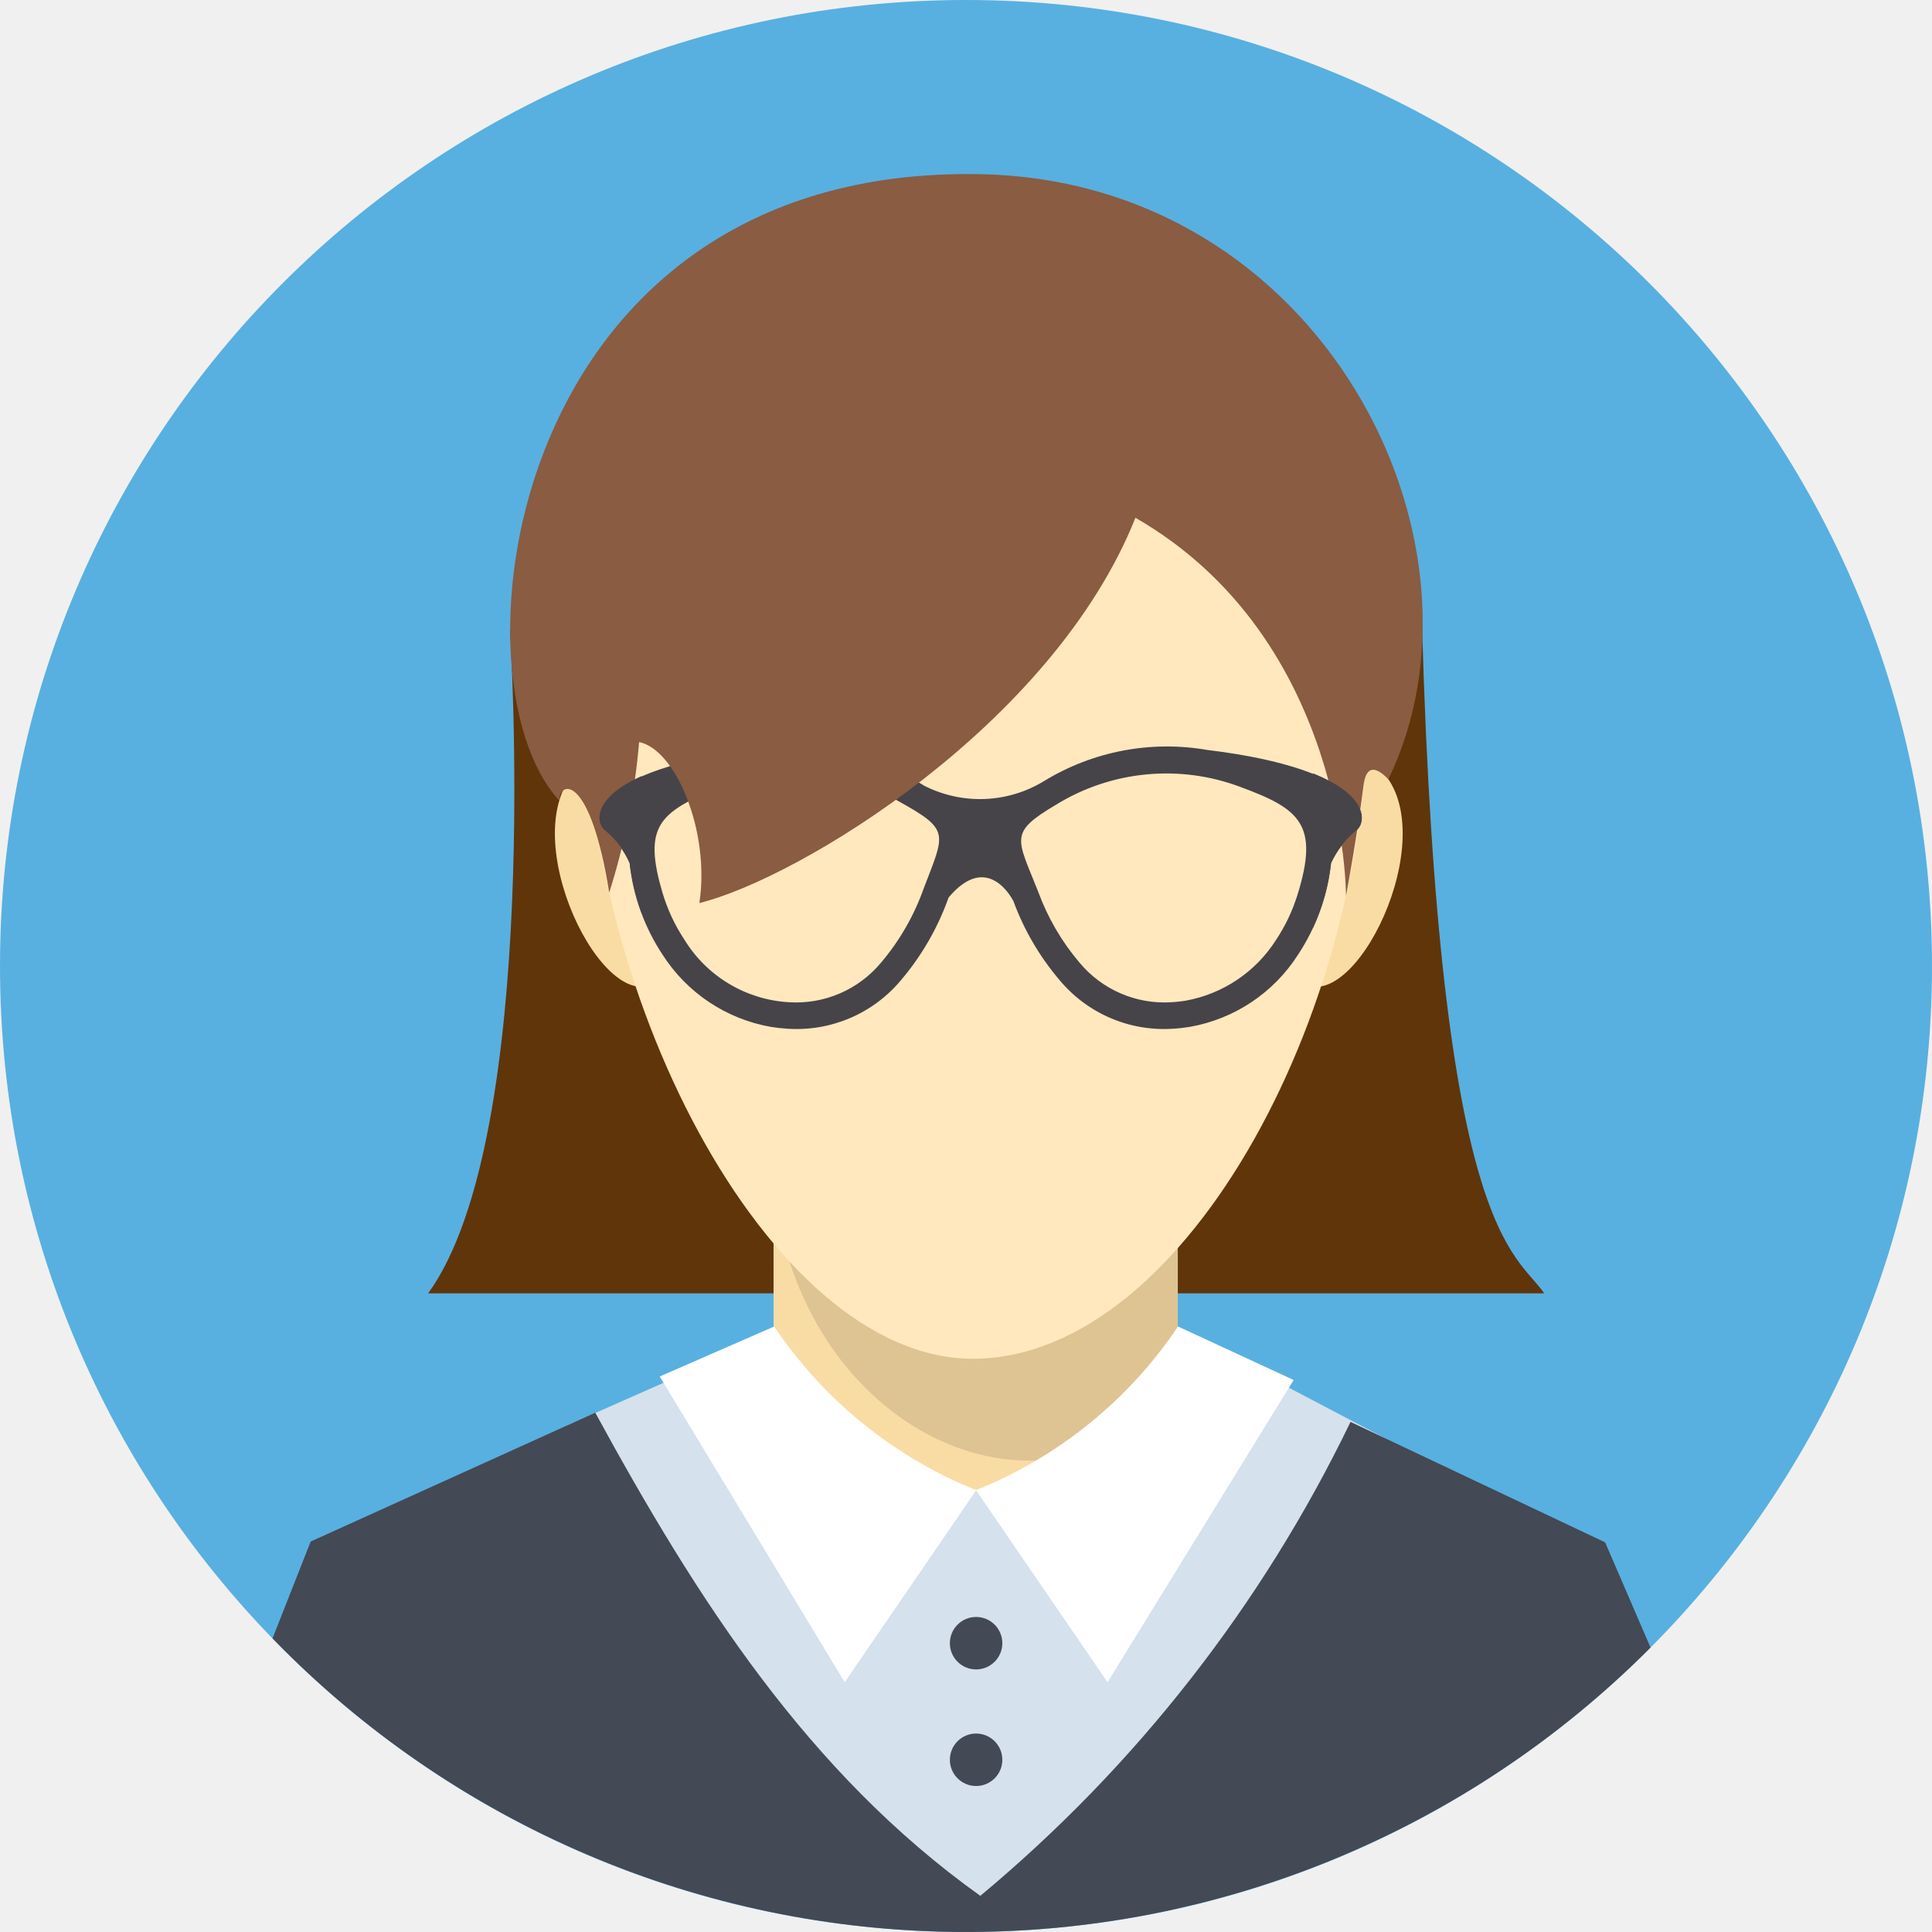
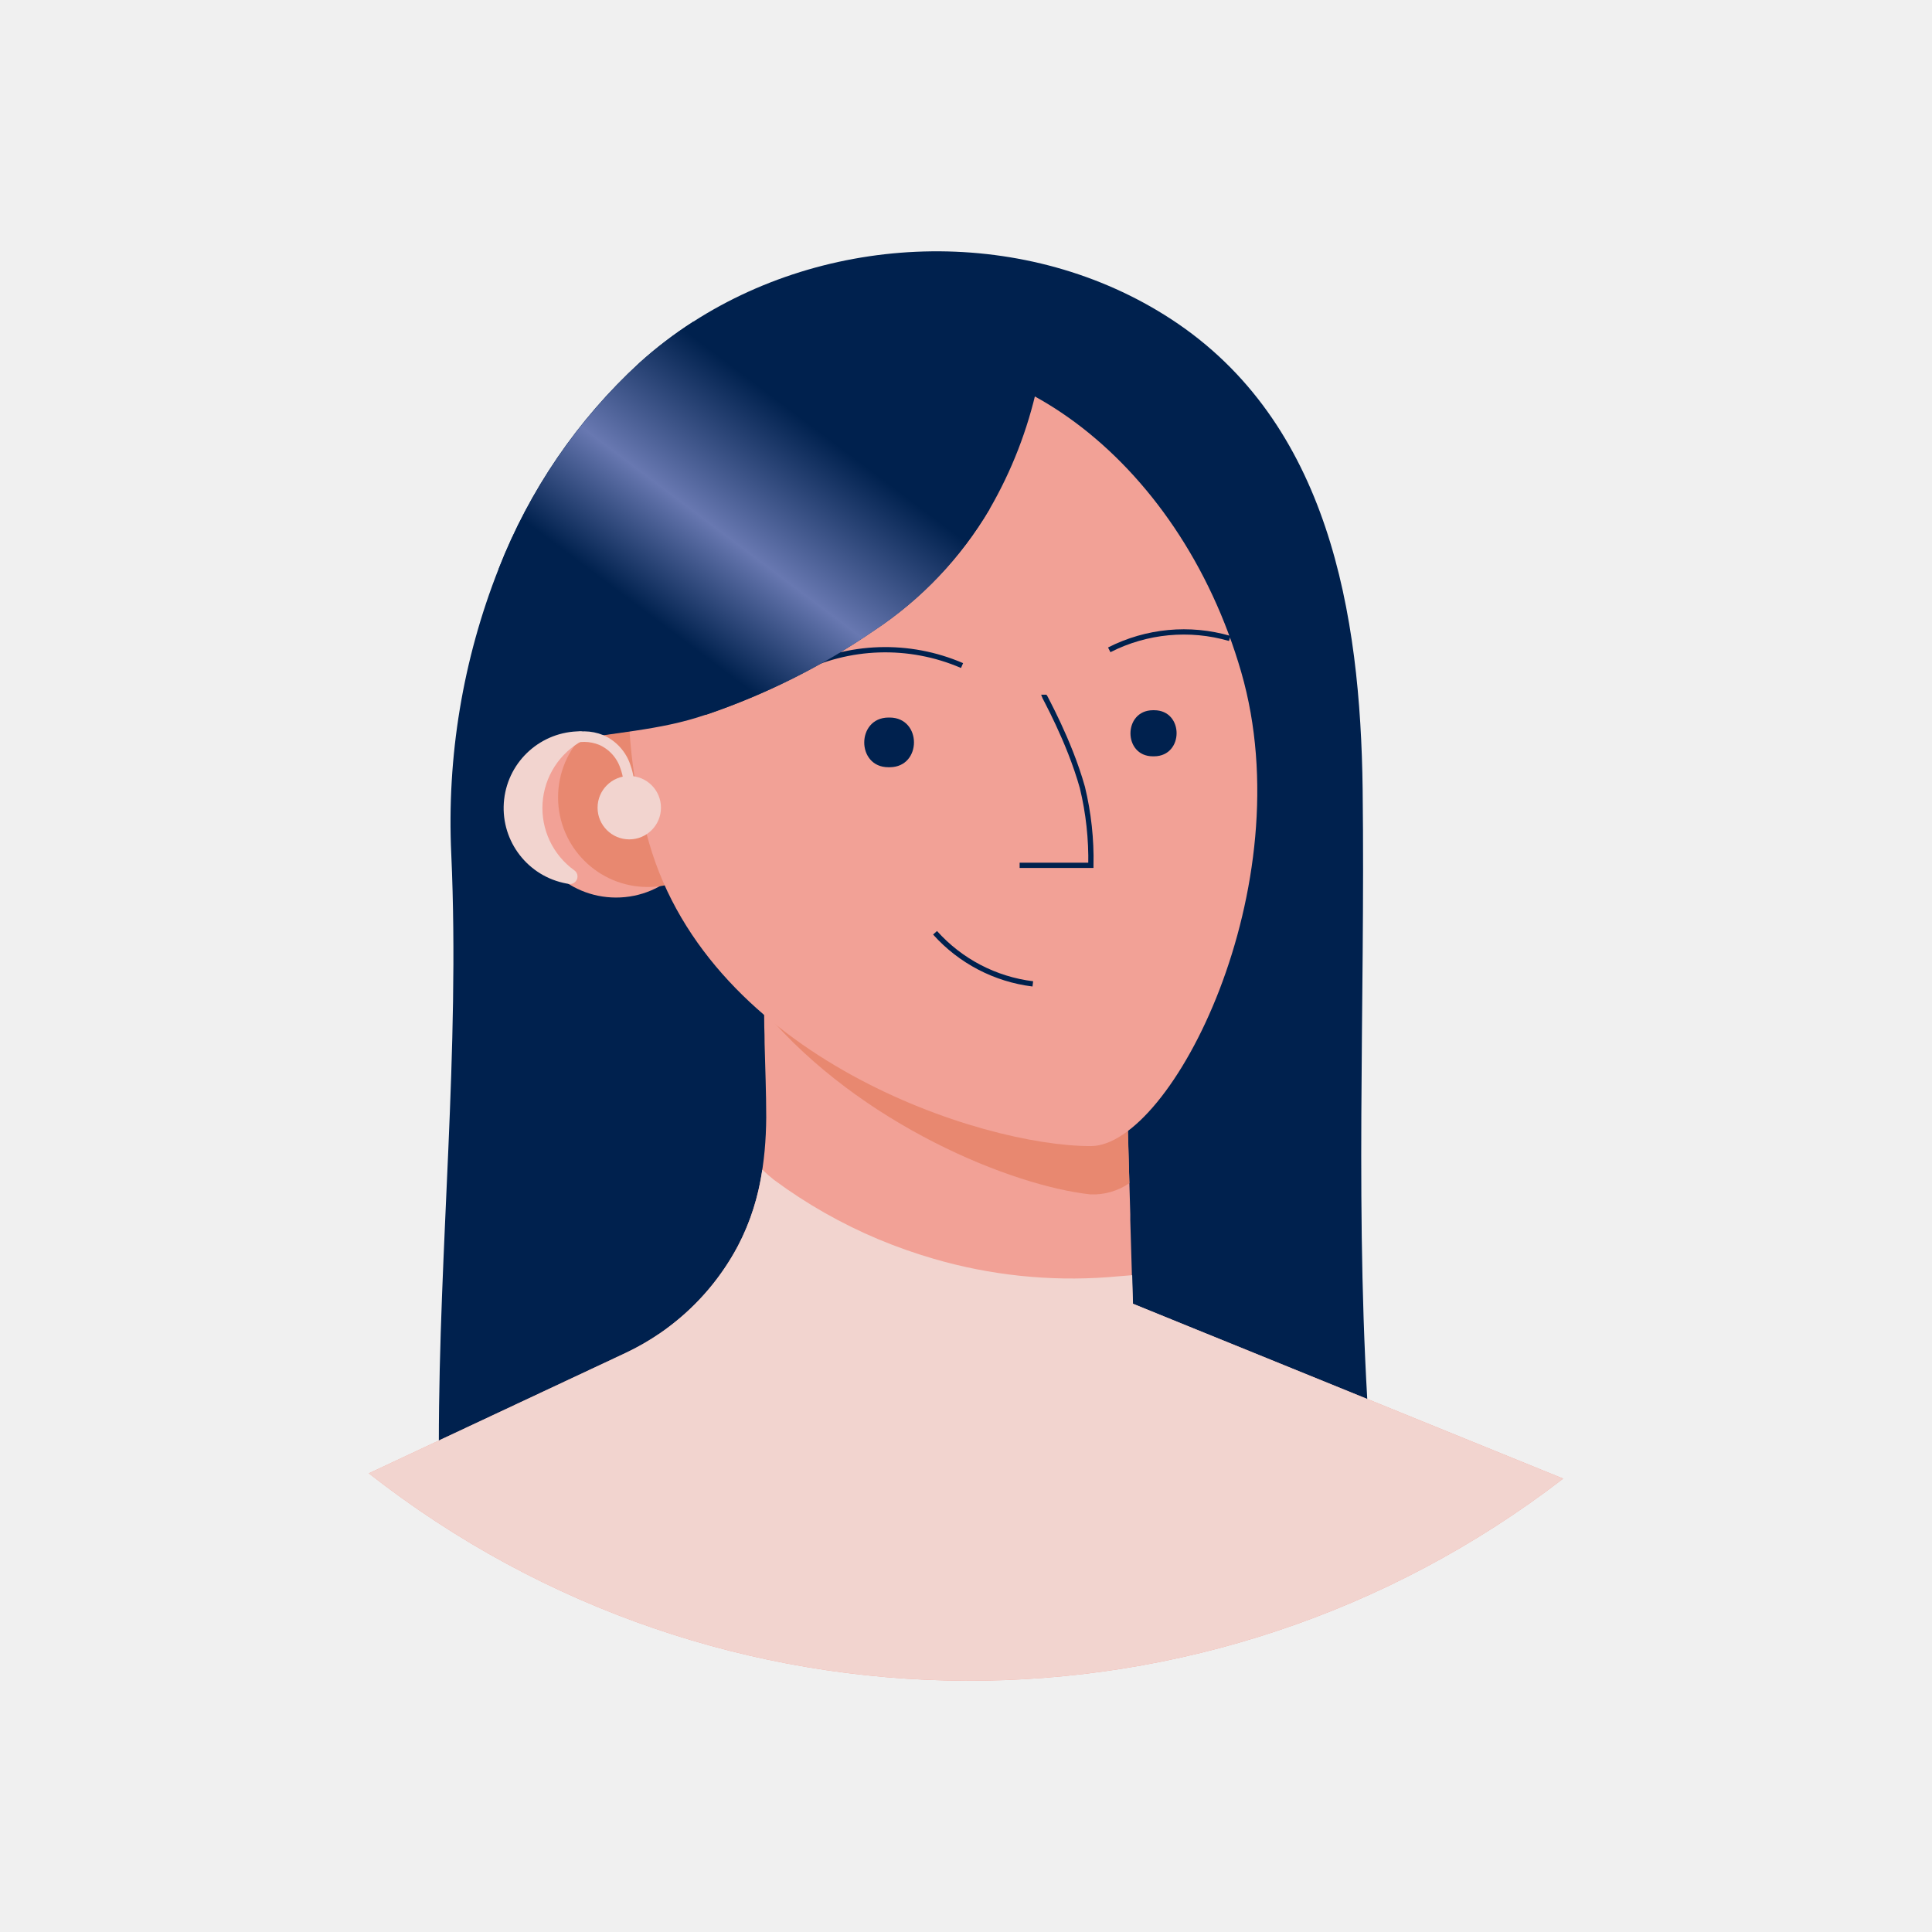
- <svg xmlns="http://www.w3.org/2000/svg" width="800px" height="800px" viewBox="0 0 61.8 61.8">
-   <g data-name="Layer 2" id="Layer_2">
-     <g data-name="—ÎÓÈ 1" id="_ÎÓÈ_1">
-       <path d="M31.129 8.432c21.281 0 12.987 35.266 0 35.266-12.266 0-21.281-35.266 0-35.266z" fill="#ffe8be" fill-rule="evenodd" />
-       <circle cx="30.9" cy="30.9" fill="#58b0e0" r="30.9" />
-       <path d="M45.487 19.987l-29.173.175s1.048 16.148-2.619 21.21h35.701c-.92-1.35-3.353-1.785-3.909-21.385z" fill="#60350a" fill-rule="evenodd" />
-       <path d="M18.135 45.599l7.206-3.187 11.55-.3 7.42 3.897-5.357 11.215-7.613 4.088-7.875-4.35-5.331-11.363z" fill="#d5e1ed" fill-rule="evenodd" />
-       <path d="M24.744 38.68l12.931.084v8.949l-12.931-.085V38.68z" fill="#f9dca4" fill-rule="evenodd" />
-       <path d="M37.677 38.778v3.58a9.168 9.168 0 0 1-.04 1.226 6.898 6.898 0 0 1-.313 1.327c-4.37 4.165-11.379.78-12.49-6.333z" fill-rule="evenodd" opacity="0.11" />
-       <path d="M52.797 52.701a30.896 30.896 0 0 1-44.08-.293l1.221-3.098 9.103-4.122c3.262 5.98 6.81 11.524 12.317 15.455A45.397 45.397 0 0 0 43.2 45.483l8.144 3.853z" fill="#434955" fill-rule="evenodd" />
-       <path d="M19.11 24.183c-2.958 1.29-.442 7.41 1.42 7.383a30.842 30.842 0 0 1-1.42-7.383z" fill="#f9dca4" fill-rule="evenodd" />
-       <path d="M43.507 24.182c2.96 1.292.443 7.411-1.419 7.384a30.832 30.832 0 0 0 1.419-7.384z" fill="#f9dca4" fill-rule="evenodd" />
-       <path d="M31.114 8.666c8.722 0 12.377 6.2 12.601 13.367.307 9.81-5.675 21.43-12.6 21.43-6.56 0-12.706-12.018-12.333-21.928.26-6.953 3.814-12.869 12.332-12.869z" fill="#ffe8be" fill-rule="evenodd" />
-       <path d="M33.399 24.983a7.536 7.536 0 0 1 5.223-.993h.005c5.154.63 5.234 2.232 4.733 2.601a2.885 2.885 0 0 0-.785 1.022 6.566 6.566 0 0 1-1.052 2.922 5.175 5.175 0 0 1-3.464 2.312c-.168.027-.34.048-.516.058a4.345 4.345 0 0 1-3.65-1.554 8.33 8.33 0 0 1-1.478-2.53v.003s-.797-1.636-2.072-.114a8.446 8.446 0 0 1-1.52 2.64 4.347 4.347 0 0 1-3.651 1.555 5.242 5.242 0 0 1-.516-.058 5.176 5.176 0 0 1-3.464-2.312 6.568 6.568 0 0 1-1.052-2.921 2.75 2.75 0 0 0-.77-1.023c-.5-.37-.425-1.973 4.729-2.603h.002a7.545 7.545 0 0 1 5.24 1.01l-.001-.001.003.002.215.131a3.93 3.93 0 0 0 3.842-.148l-.001.001zm-4.672.638a6.638 6.638 0 0 0-6.157-.253c-1.511.686-1.972 1.17-1.386 3.163a5.617 5.617 0 0 0 .712 1.532 4.204 4.204 0 0 0 3.326 1.995 3.536 3.536 0 0 0 2.966-1.272 7.597 7.597 0 0 0 1.36-2.37c.679-1.78.862-1.863-.82-2.795zm10.947-.45a6.727 6.727 0 0 0-5.886.565c-1.538.911-1.258 1.063-.578 2.79a7.476 7.476 0 0 0 1.316 2.26 3.536 3.536 0 0 0 2.967 1.272 4.228 4.228 0 0 0 .43-.048 4.34 4.34 0 0 0 2.896-1.947 5.593 5.593 0 0 0 .684-1.44c.702-2.25.076-2.751-1.828-3.451z" fill="#464449" fill-rule="evenodd" />
-       <path d="M17.89 25.608c0-.638.984-.886 1.598 2.943a22.164 22.164 0 0 0 .956-4.813c1.162.225 2.278 2.848 1.927 5.148 3.166-.777 11.303-5.687 13.949-12.324 6.772 3.901 6.735 12.094 6.735 12.094s.358-1.9.558-3.516c.066-.538.293-.733.798-.213C48.073 17.343 42.3 5.75 31.297 5.57c-15.108-.246-17.03 16.114-13.406 20.039z" fill="#8a5c42" fill-rule="evenodd" />
-       <path d="M24.765 42.431a14.125 14.125 0 0 0 6.463 5.236l-4.208 6.144-5.917-9.78z" fill="#ffffff" fill-rule="evenodd" />
-       <path d="M37.682 42.431a14.126 14.126 0 0 1-6.463 5.236l4.209 6.144 5.953-9.668z" fill="#ffffff" fill-rule="evenodd" />
-       <circle cx="31.223" cy="52.562" fill="#434955" r="0.839" />
-       <circle cx="31.223" cy="56.291" fill="#434955" r="0.839" />
-       <path d="M41.997 24.737c1.784.712 1.719 1.581 1.367 1.841a2.886 2.886 0 0 0-.785 1.022 6.618 6.618 0 0 1-.582 2.086v-4.949zm-21.469 4.479a6.619 6.619 0 0 1-.384-1.615 2.748 2.748 0 0 0-.77-1.023c-.337-.249-.413-1.06 1.154-1.754z" fill="#464449" fill-rule="evenodd" />
-     </g>
-   </g>
+ <svg xmlns="http://www.w3.org/2000/svg" width="800px" height="800px" viewBox="0 0 366.34 366.34" id="Layer_1" data-name="Layer 1">
+   <defs>
+     <style>.cls-1{fill:#00214e;}.cls-2{fill:#f2a196;}.cls-3{fill:#e88870;}.cls-4,.cls-6{fill:none;stroke-miterlimit:10;}.cls-4{stroke:#00214e;}.cls-5{fill:#f2d4cf;}.cls-6{stroke:#f2d4cf;stroke-width:2px;}.cls-7{fill:url(#linear-gradient);}</style>
+     <linearGradient id="linear-gradient" x1="109.87" y1="140.89" x2="166.58" y2="65.41" gradientUnits="userSpaceOnUse">
+       <stop offset="0.29" stop-color="#00214e" />
+       <stop offset="0.51" stop-color="#6878b1" />
+       <stop offset="0.79" stop-color="#00214e" />
+     </linearGradient>
+   </defs>
+   <path class="cls-1" d="M258.38,149.67c-.41-33.19-6.33-69.59-36.31-89.15C195,42.86,158.32,43.72,131.45,61a77.55,77.55,0,0,0-10.22,7.8,105.09,105.09,0,0,0-26.66,39,130.84,130.84,0,0,0-9,54.2c1.67,37.14-2.36,74.39-2.36,111.68,0,1.29,0,2.77,1,3.59a4.27,4.27,0,0,0,3,.59c15.62-.87,29.45-3.57,44.53-6.08,18.8-3.12,39.07-2.23,58.1-3.42,11.33-.66,23.24-2.49,34.57-2,3.61.16,35.22,4.85,35.36,6.8C256.75,231.8,258.89,191,258.38,149.67ZM148,145.49l-14.09-10a130.31,130.31,0,0,0,31.94-16,70.63,70.63,0,0,0,21.84-23l5.71,3.61Z" />
+   <path class="cls-2" d="M296.41,280.37a184.56,184.56,0,0,1-226.48-1l48.66-22.81a47.68,47.68,0,0,0,4.35-2.34l1.12-.7c.4-.25.79-.51,1.18-.78a46.54,46.54,0,0,0,14.67-16.47c4-7.55,5.32-15.89,5.38-24.39,0-4.67-.19-9.34-.31-14q0-1.57-.06-3.15-.06-4.75-.1-9.51l.06,0,1.92,1,5.2,2.69,30.29,5.15,31.12,5.3.74,25,.17,5.9,0,1.07.47,15.87,11.47,4.67,9,3.64Z" />
+   <path class="cls-3" d="M214.15,224.35a12.17,12.17,0,0,1-7.37,2.13C192,224.89,163.14,213.3,145,191.85q0-1.57-.06-3.15c0-1.16,0-2.32,0-3.48l1.92,1,5.2,2.69,30.29,5.15,31.12,5.3Z" />
+   <circle class="cls-2" cx="116.82" cy="153.19" r="17" />
+   <circle class="cls-3" cx="122.82" cy="151.19" r="17" />
+   <path class="cls-2" d="M235.36,127.45c11.74,40.68-13.21,89.87-28.54,89.87-21,0-72-16.78-83.73-57.46S127,78.94,158,70,223.61,86.76,235.36,127.45Z" />
+   <path class="cls-4" d="M177.3,176.87a29.76,29.76,0,0,0,18.54,9.69" />
+   <path class="cls-4" d="M197.92,131.73c0,.2,4.79,8.56,7.32,17.59a57.77,57.77,0,0,1,1.61,14.76H193.34" />
+   <path class="cls-4" d="M210.33,123.22a31.18,31.18,0,0,1,22.85-2.16" />
+   <path class="cls-4" d="M151.19,127.2a36.75,36.75,0,0,1,31.23-1" />
+   <path class="cls-1" d="M168.73,136.06c6.1.05,6.1,9.37,0,9.42h-.28c-6.1,0-6.1-9.37,0-9.42h.28Z" />
+   <path class="cls-1" d="M218.85,134.67c5.67,0,5.67,8.7,0,8.74h-.25c-5.66,0-5.66-8.7,0-8.74h.25Z" />
+   <path class="cls-1" d="M198.93,59.32a113.91,113.91,0,0,1-2.27,14,81,81,0,0,1-9,23.18,70.63,70.63,0,0,1-21.84,23,130.31,130.31,0,0,1-31.94,16c-8.84,3.08-18,3.35-27.46,5.23.31-7.63,0-15.07.94-23.93.7-6.36,2.1-12.43,4.92-17.32a79.54,79.54,0,0,1,32.19-30.3l.12-.06C159.38,61.51,182.29,54,198.93,59.32Z" />
+   <circle class="cls-5" cx="119.32" cy="153.15" r="6.01" />
+   <path class="cls-5" d="M107.92,167.62c-.37-.06-.75-.13-1.13-.22a14.55,14.55,0,0,1,3.29-28.73h0a.92.92,0,0,1,.42,1.74,14.55,14.55,0,0,0-1.6,24.62A1.43,1.43,0,0,1,107.92,167.62Z" />
+   <path class="cls-6" d="M107.6,140.25a8.76,8.76,0,0,1,6.42.07,8.4,8.4,0,0,1,4.58,5.09,12.89,12.89,0,0,1,.72,5" />
+   <path class="cls-5" d="M296.41,280.37a184.56,184.56,0,0,1-226.48-1l48.66-22.81a46.83,46.83,0,0,0,6.65-3.82c.64-.44,1.28-.9,1.89-1.38a46.35,46.35,0,0,0,12.78-15.09,44.69,44.69,0,0,0,4.64-14.48,28.66,28.66,0,0,0,2.22,1.94A95.14,95.14,0,0,0,166.59,235a99,99,0,0,0,10.46,3.69,93.52,93.52,0,0,0,33,3.49c1.54-.12,3.09-.27,4.63-.38l.15,5.08v.33l12.1,4.92Z" />
+   <path class="cls-7" d="M187.64,96.54a70.63,70.63,0,0,1-21.84,23,130.31,130.31,0,0,1-31.94,16l-26.52-18.7-12.77-9a105.09,105.09,0,0,1,26.66-39A77.55,77.55,0,0,1,131.45,61l13,8.22Z" />
</svg>
